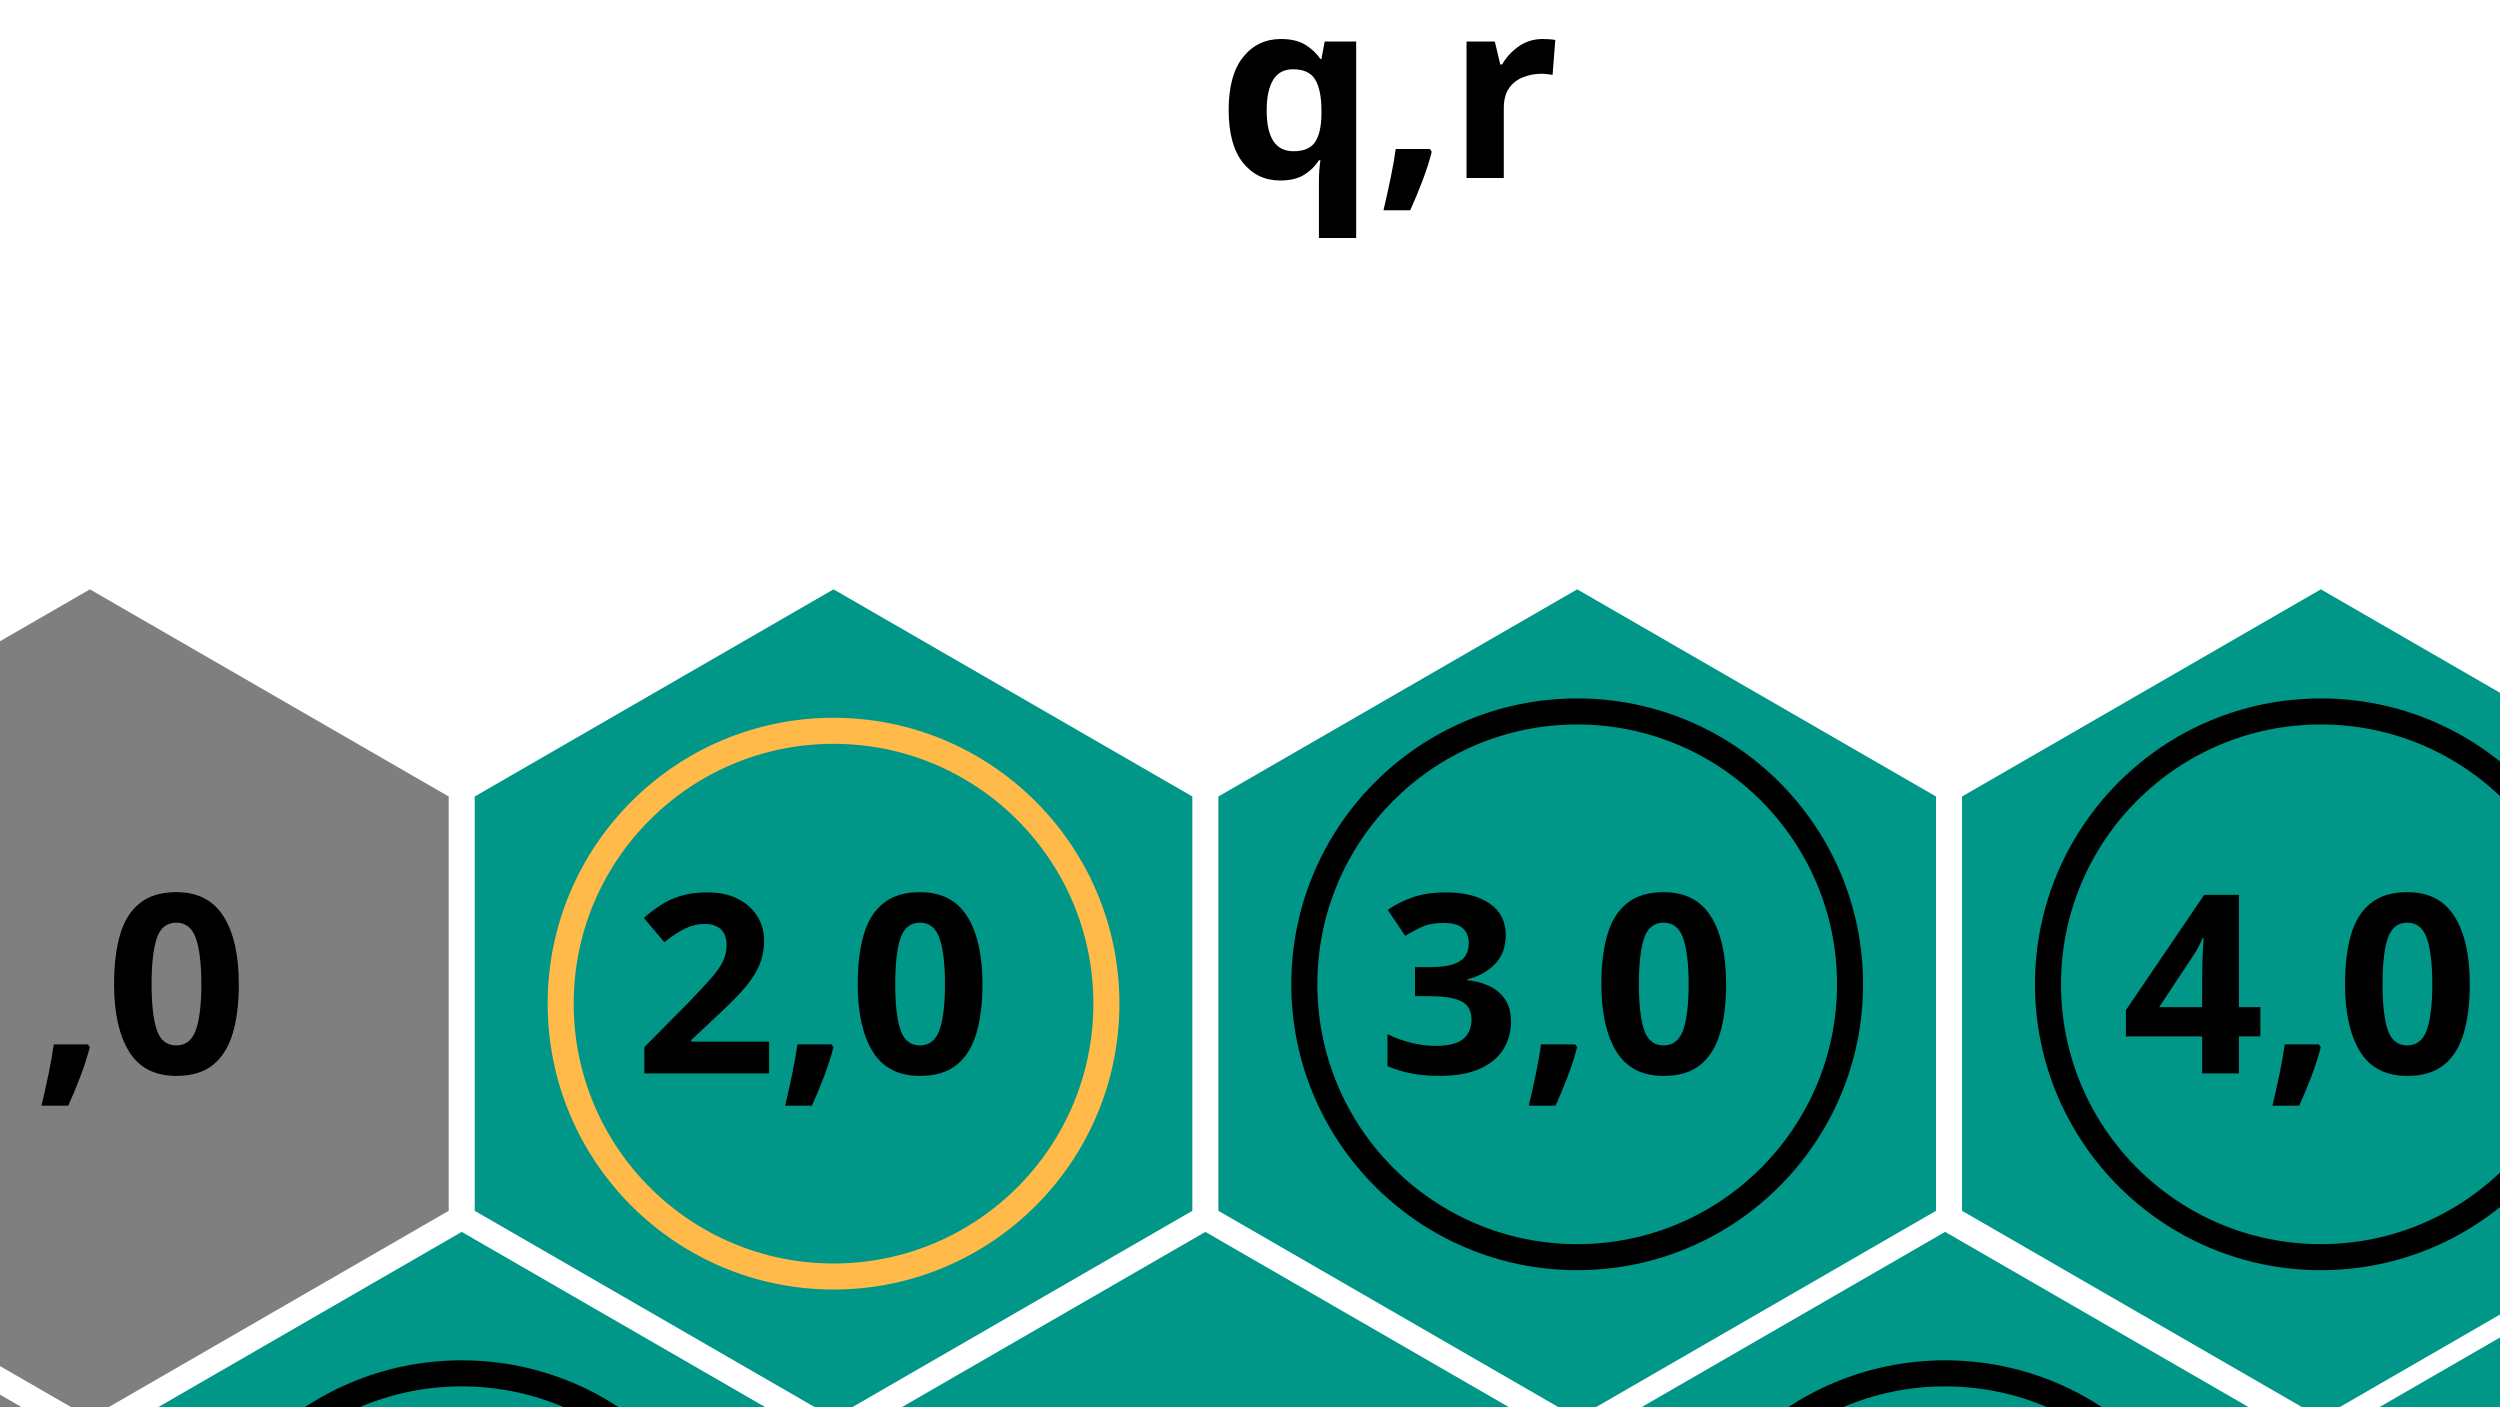
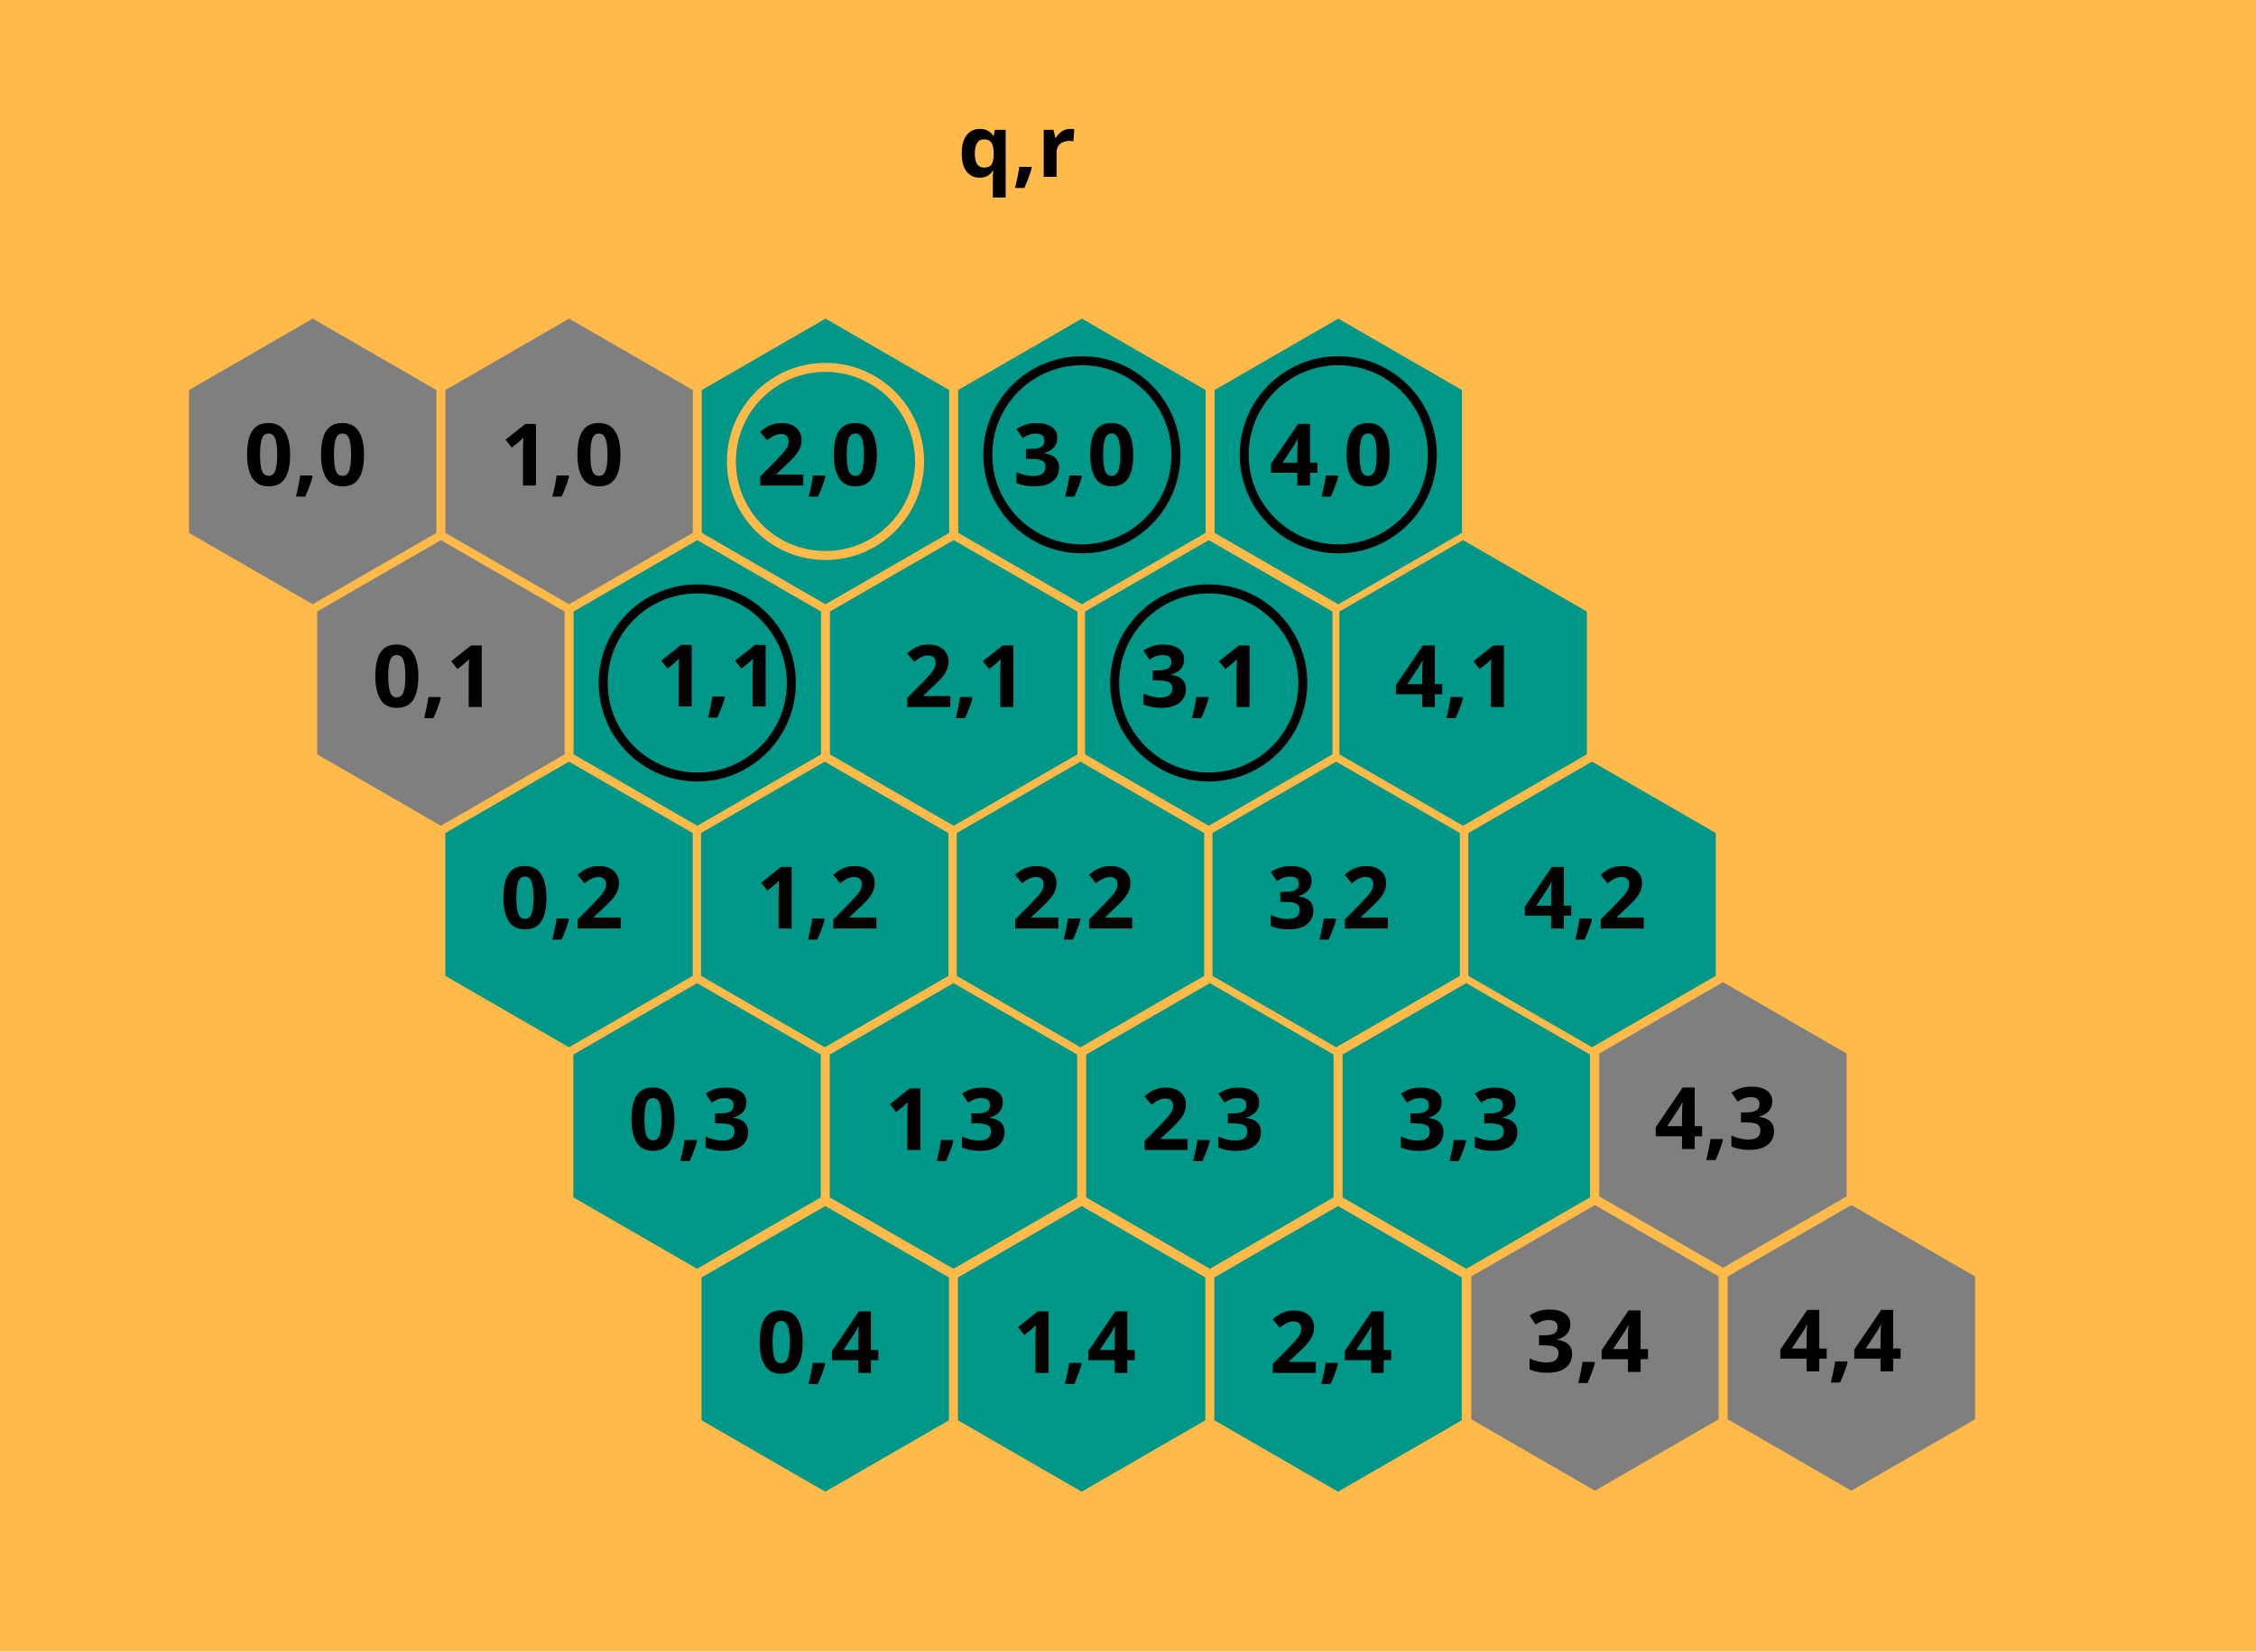
- <svg xmlns="http://www.w3.org/2000/svg" width="1920" height="1080" viewBox="0 0 1920 1080" version="1.1" id="svg5" xml:space="preserve">
+ <svg xmlns="http://www.w3.org/2000/svg" width="5025.257" height="3679.484" viewBox="0 0 5025.257 3679.484" version="1.1" id="svg5" xml:space="preserve">
  <defs id="defs2" />
-   <g id="layer1">
+   <g id="layer1" transform="translate(1198.614,257.2615)">
+     <rect style="fill:#ffba49;stroke:#ffba49;stroke-width:20;stroke-miterlimit:3.8;-inkscape-stroke:none;paint-order:markers stroke fill" id="rect1" width="5005.257" height="3659.484" x="-1188.614" y="-247.262" />
    <path style="fill:#009688;stroke:none;stroke-width:20;stroke-miterlimit:3.8;-inkscape-stroke:none;paint-order:markers stroke fill" id="path1" d="M 786.638,563.604 511.075,722.7 235.512,563.604 l 0,-318.193 L 511.075,86.315 786.638,245.411 Z" transform="translate(129.0801,366.2992)" />
    <path style="fill:#009688;stroke:none;stroke-width:20;stroke-miterlimit:3.8;-inkscape-stroke:none;paint-order:markers stroke fill" id="path2" d="M 786.638,563.604 511.075,722.7 235.512,563.604 l 0,-318.193 L 511.075,86.315 786.638,245.411 Z" transform="translate(700.2079,366.2992)" />
    <path style="fill:#009688;stroke:none;stroke-width:20;stroke-miterlimit:3.8;-inkscape-stroke:none;paint-order:markers stroke fill" id="path3" d="M 786.638,563.604 511.075,722.7 235.512,563.604 l 0,-318.193 L 511.075,86.315 786.638,245.411 Z" transform="translate(1271.336,366.2992)" />
    <path style="fill:#009688;stroke:none;stroke-width:20;stroke-miterlimit:3.8;-inkscape-stroke:none;paint-order:markers stroke fill" id="path13" d="M 786.638,563.604 511.075,722.7 235.512,563.604 l 0,-318.193 L 511.075,86.315 786.638,245.411 Z" transform="translate(128.5618,2343.364)" />
    <path style="fill:#009688;stroke:none;stroke-width:20;stroke-miterlimit:3.8;-inkscape-stroke:none;paint-order:markers stroke fill" id="path14" d="M 786.638,563.604 511.075,722.7 235.512,563.604 l 0,-318.193 L 511.075,86.315 786.638,245.411 Z" transform="translate(699.6896,2343.364)" />
    <path style="fill:#009688;stroke:none;stroke-width:20;stroke-miterlimit:3.8;-inkscape-stroke:none;paint-order:markers stroke fill" id="path15" d="M 786.638,563.604 511.075,722.7 235.512,563.604 l 0,-318.193 L 511.075,86.315 786.638,245.411 Z" transform="translate(1270.818,2343.364)" />
    <path style="fill:#009688;stroke:none;stroke-width:20;stroke-miterlimit:3.8;-inkscape-stroke:none;paint-order:markers stroke fill" id="path4" d="M 786.638,563.604 511.075,722.7 235.512,563.604 l 0,-318.193 L 511.075,86.315 786.638,245.411 Z" transform="translate(-156.4838,859.7805)" />
    <path style="fill:#009688;stroke:none;stroke-width:20;stroke-miterlimit:3.8;-inkscape-stroke:none;paint-order:markers stroke fill" id="path5" d="M 786.638,563.604 511.075,722.7 235.512,563.604 l 0,-318.193 L 511.075,86.315 786.638,245.411 Z" transform="translate(414.644,859.7805)" />
    <path style="fill:#009688;stroke:none;stroke-width:20;stroke-miterlimit:3.8;-inkscape-stroke:none;paint-order:markers stroke fill" id="path6" d="M 786.638,563.604 511.075,722.7 235.512,563.604 l 0,-318.193 L 511.075,86.315 786.638,245.411 Z" transform="translate(982.77,859.7805)" />
    <path style="fill:#009688;stroke:none;stroke-width:20;stroke-miterlimit:3.8;-inkscape-stroke:none;paint-order:markers stroke fill" id="path16" d="M 786.638,563.604 511.075,722.7 235.512,563.604 l 0,-318.193 L 511.075,86.315 786.638,245.411 Z" transform="translate(1549.395,859.7805)" />
    <path style="fill:#009688;stroke:none;stroke-width:20;stroke-miterlimit:3.8;-inkscape-stroke:none;paint-order:markers stroke fill" id="path10" d="M 786.638,563.604 511.075,722.7 235.512,563.604 l 0,-318.193 L 511.075,86.315 786.638,245.411 Z" transform="translate(-156.9552,1846.743)" />
    <path style="fill:#009688;stroke:none;stroke-width:20;stroke-miterlimit:3.8;-inkscape-stroke:none;paint-order:markers stroke fill" id="path11" d="M 786.638,563.604 511.075,722.7 235.512,563.604 l 0,-318.193 L 511.075,86.315 786.638,245.411 Z" transform="translate(414.1726,1846.743)" />
    <path style="fill:#009688;stroke:none;stroke-width:20;stroke-miterlimit:3.8;-inkscape-stroke:none;paint-order:markers stroke fill" id="path12" d="M 786.638,563.604 511.075,722.7 235.512,563.604 l 0,-318.193 L 511.075,86.315 786.638,245.411 Z" transform="translate(985.3005,1846.743)" />
    <path style="fill:#009688;stroke:none;stroke-width:20;stroke-miterlimit:3.8;-inkscape-stroke:none;paint-order:markers stroke fill" id="path17" d="M 786.638,563.604 511.075,722.7 235.512,563.604 l 0,-318.193 L 511.075,86.315 786.638,245.411 Z" transform="translate(1556.428,1846.743)" />
    <path style="fill:#009688;stroke:none;stroke-width:20;stroke-miterlimit:3.8;-inkscape-stroke:none;paint-order:markers stroke fill" id="path7" d="M 786.638,563.604 511.075,722.7 235.512,563.604 l 0,-318.193 L 511.075,86.315 786.638,245.411 Z" transform="translate(127.3975,1353.262)" />
    <path style="fill:#009688;stroke:none;stroke-width:20;stroke-miterlimit:3.8;-inkscape-stroke:none;paint-order:markers stroke fill" id="path8" d="M 786.638,563.604 511.075,722.7 235.512,563.604 l 0,-318.193 L 511.075,86.315 786.638,245.411 Z" transform="translate(697.0244,1353.262)" />
    <path style="fill:#009688;stroke:none;stroke-width:20;stroke-miterlimit:3.8;-inkscape-stroke:none;paint-order:markers stroke fill" id="path9" d="M 786.638,563.604 511.075,722.7 235.512,563.604 l 0,-318.193 L 511.075,86.315 786.638,245.411 Z" transform="translate(1266.651,1353.262)" />
    <path style="fill:#009688;stroke:none;stroke-width:20;stroke-miterlimit:3.8;-inkscape-stroke:none;paint-order:markers stroke fill" id="path18" d="M 786.638,563.604 511.075,722.7 235.512,563.604 l 0,-318.193 L 511.075,86.315 786.638,245.411 Z" transform="translate(1836.638,1353.262)" />
    <path style="fill:#009688;stroke:none;stroke-width:20;stroke-miterlimit:3.8;-inkscape-stroke:none;paint-order:markers stroke fill" id="path19" d="M 786.638,563.604 511.075,722.7 235.512,563.604 l 0,-318.193 L 511.075,86.315 786.638,245.411 Z" transform="translate(-442.2294,1353.262)" />
    <text xml:space="preserve" style="font-weight:bold;font-size:192px;line-height:normal;font-family:Montserrat;-inkscape-font-specification:'Montserrat Bold';text-decoration-color:#000000;letter-spacing:0.05px;white-space:pre;fill:#000000;stroke:none;stroke-width:20;stroke-miterlimit:3.8;-inkscape-stroke:none;paint-order:markers stroke fill" x="934.978" y="136.704" id="text24">
      <tspan id="tspan24" x="934.978" y="136.704">q,r</tspan>
    </text>
    <path style="fill:#7f7f7f;stroke:none;stroke-width:20;stroke-miterlimit:3.8;-inkscape-stroke:none;paint-order:markers stroke fill" id="path1-6" d="M 786.638,563.604 511.075,722.7 235.512,563.604 l 0,-318.193 L 511.075,86.315 786.638,245.411 Z" transform="translate(-442.0478,366.2992)" />
    <path style="fill:#7f7f7f;stroke:none;stroke-width:20;stroke-miterlimit:3.8;-inkscape-stroke:none;paint-order:markers stroke fill" id="path24" d="M 786.638,563.604 511.075,722.7 235.512,563.604 l 0,-318.193 L 511.075,86.315 786.638,245.411 Z" transform="translate(-727.5997,859.7805)" />
    <path style="fill:#7f7f7f;stroke:none;stroke-width:20;stroke-miterlimit:3.8;-inkscape-stroke:none;paint-order:markers stroke fill" id="path25" d="M 786.638,563.604 511.075,722.7 235.512,563.604 l 0,-318.193 L 511.075,86.315 786.638,245.411 Z" transform="translate(2128.201,1844.551)" />
    <path style="fill:#7f7f7f;stroke:none;stroke-width:20;stroke-miterlimit:3.8;-inkscape-stroke:none;paint-order:markers stroke fill" id="path26" d="M 786.638,563.604 511.075,722.7 235.512,563.604 l 0,-318.193 L 511.075,86.315 786.638,245.411 Z" transform="translate(1843.059,2341.172)" />
    <path style="fill:#7f7f7f;stroke:none;stroke-width:20;stroke-miterlimit:3.8;-inkscape-stroke:none;paint-order:markers stroke fill" id="path27" d="M 786.638,563.604 511.075,722.7 235.512,563.604 l 0,-318.193 L 511.075,86.315 786.638,245.411 Z" transform="translate(-1013.176,366.2992)" />
    <path style="fill:#7f7f7f;stroke:none;stroke-width:20;stroke-miterlimit:3.8;-inkscape-stroke:none;paint-order:markers stroke fill" id="path28" d="M 786.638,563.604 511.075,722.7 235.512,563.604 l 0,-318.193 L 511.075,86.315 786.638,245.411 Z" transform="translate(2414.281,2341.172)" />
    <text xml:space="preserve" style="font-weight:bold;font-size:192px;line-height:normal;font-family:Montserrat;-inkscape-font-specification:'Montserrat Bold';text-decoration-color:#000000;letter-spacing:0.05px;white-space:pre;fill:#000000;stroke:none;stroke-width:20;stroke-miterlimit:3.8;-inkscape-stroke:none;paint-order:markers stroke fill" x="-655.079" y="824.374" id="text23">
      <tspan id="tspan23" x="-655.079" y="824.374">0,0</tspan>
    </text>
    <text xml:space="preserve" style="font-weight:bold;font-size:192px;line-height:normal;font-family:Montserrat;-inkscape-font-specification:'Montserrat Bold';text-decoration-color:#000000;letter-spacing:0.05px;white-space:pre;fill:#000000;stroke:none;stroke-width:20;stroke-miterlimit:3.8;-inkscape-stroke:none;paint-order:markers stroke fill" x="2763.834" y="2798.095" id="text28">
      <tspan id="tspan28" x="2763.834" y="2798.095">4,4</tspan>
    </text>
    <text xml:space="preserve" style="font-weight:bold;font-size:192px;line-height:normal;font-family:Montserrat;-inkscape-font-specification:'Montserrat Bold';text-decoration-color:#000000;letter-spacing:0.05px;white-space:pre;fill:#000000;stroke:none;stroke-width:20;stroke-miterlimit:3.8;-inkscape-stroke:none;paint-order:markers stroke fill" x="-83.951" y="824.374" id="text30">
      <tspan id="tspan30" x="-83.951" y="824.374">1,0</tspan>
    </text>
    <text xml:space="preserve" style="font-weight:bold;font-size:192px;line-height:normal;font-family:Montserrat;-inkscape-font-specification:'Montserrat Bold';text-decoration-color:#000000;letter-spacing:0.05px;white-space:pre;fill:#000000;stroke:none;stroke-width:20;stroke-miterlimit:3.8;-inkscape-stroke:none;paint-order:markers stroke fill" x="487.177" y="824.374" id="text31">
      <tspan id="tspan31" x="487.177" y="824.374">2,0</tspan>
    </text>
    <text xml:space="preserve" style="font-weight:bold;font-size:192px;line-height:normal;font-family:Montserrat;-inkscape-font-specification:'Montserrat Bold';text-decoration-color:#000000;letter-spacing:0.05px;white-space:pre;fill:#000000;stroke:none;stroke-width:20;stroke-miterlimit:3.8;-inkscape-stroke:none;paint-order:markers stroke fill" x="1058.305" y="824.374" id="text32">
      <tspan id="tspan32" x="1058.305" y="824.374">3,0</tspan>
    </text>
    <text xml:space="preserve" style="font-weight:bold;font-size:192px;line-height:normal;font-family:Montserrat;-inkscape-font-specification:'Montserrat Bold';text-decoration-color:#000000;letter-spacing:0.05px;white-space:pre;fill:#000000;stroke:none;stroke-width:20;stroke-miterlimit:3.8;-inkscape-stroke:none;paint-order:markers stroke fill" x="1629.433" y="824.374" id="text33">
      <tspan id="tspan33" x="1629.433" y="824.374">4,0</tspan>
    </text>
    <text xml:space="preserve" style="font-weight:bold;font-size:192px;line-height:normal;font-family:Montserrat;-inkscape-font-specification:'Montserrat Bold';text-decoration-color:#000000;letter-spacing:0.05px;white-space:pre;fill:#000000;stroke:none;stroke-width:20;stroke-miterlimit:3.8;-inkscape-stroke:none;paint-order:markers stroke fill" x="-369.503" y="1317.856" id="text34">
      <tspan id="tspan34" x="-369.503" y="1317.856">0,1</tspan>
    </text>
    <text xml:space="preserve" style="font-weight:bold;font-size:192px;line-height:normal;font-family:Montserrat;-inkscape-font-specification:'Montserrat Bold';text-decoration-color:#000000;letter-spacing:0.05px;white-space:pre;fill:#000000;stroke:none;stroke-width:20;stroke-miterlimit:3.8;-inkscape-stroke:none;paint-order:markers stroke fill" x="262.957" y="1316.704" id="text35">
      <tspan id="tspan35" x="262.957" y="1316.704">1,1</tspan>
    </text>
    <text xml:space="preserve" style="font-weight:bold;font-size:192px;line-height:normal;font-family:Montserrat;-inkscape-font-specification:'Montserrat Bold';text-decoration-color:#000000;letter-spacing:0.05px;white-space:pre;fill:#000000;stroke:none;stroke-width:20;stroke-miterlimit:3.8;-inkscape-stroke:none;paint-order:markers stroke fill" x="814.693" y="1317.856" id="text36">
      <tspan id="tspan36" x="814.693" y="1317.856">2,1</tspan>
    </text>
    <text xml:space="preserve" style="font-weight:bold;font-size:192px;line-height:normal;font-family:Montserrat;-inkscape-font-specification:'Montserrat Bold';text-decoration-color:#000000;letter-spacing:0.05px;white-space:pre;fill:#000000;stroke:none;stroke-width:20;stroke-miterlimit:3.8;-inkscape-stroke:none;paint-order:markers stroke fill" x="1340.867" y="1317.856" id="text37">
      <tspan id="tspan37" x="1340.867" y="1317.856">3,1</tspan>
    </text>
    <text xml:space="preserve" style="font-weight:bold;font-size:192px;line-height:normal;font-family:Montserrat;-inkscape-font-specification:'Montserrat Bold';text-decoration-color:#000000;letter-spacing:0.05px;white-space:pre;fill:#000000;stroke:none;stroke-width:20;stroke-miterlimit:3.8;-inkscape-stroke:none;paint-order:markers stroke fill" x="1907.492" y="1317.856" id="text38">
      <tspan id="tspan38" x="1907.492" y="1317.856">4,1</tspan>
    </text>
    <text xml:space="preserve" style="font-weight:bold;font-size:192px;line-height:normal;font-family:Montserrat;-inkscape-font-specification:'Montserrat Bold';text-decoration-color:#000000;letter-spacing:0.05px;white-space:pre;fill:#000000;stroke:none;stroke-width:20;stroke-miterlimit:3.8;-inkscape-stroke:none;paint-order:markers stroke fill" x="2194.735" y="1811.337" id="text39">
      <tspan id="tspan39" x="2194.735" y="1811.337">4,2</tspan>
    </text>
    <text xml:space="preserve" style="font-weight:bold;font-size:192px;line-height:normal;font-family:Montserrat;-inkscape-font-specification:'Montserrat Bold';text-decoration-color:#000000;letter-spacing:0.05px;white-space:pre;fill:#000000;stroke:none;stroke-width:20;stroke-miterlimit:3.8;-inkscape-stroke:none;paint-order:markers stroke fill" x="1624.748" y="1811.337" id="text40">
      <tspan id="tspan40" x="1624.748" y="1811.337">3,2</tspan>
    </text>
    <text xml:space="preserve" style="font-weight:bold;font-size:192px;line-height:normal;font-family:Montserrat;-inkscape-font-specification:'Montserrat Bold';text-decoration-color:#000000;letter-spacing:0.05px;white-space:pre;fill:#000000;stroke:none;stroke-width:20;stroke-miterlimit:3.8;-inkscape-stroke:none;paint-order:markers stroke fill" x="1055.122" y="1811.337" id="text41">
      <tspan id="tspan41" x="1055.122" y="1811.337">2,2</tspan>
    </text>
    <text xml:space="preserve" style="font-weight:bold;font-size:192px;line-height:normal;font-family:Montserrat;-inkscape-font-specification:'Montserrat Bold';text-decoration-color:#000000;letter-spacing:0.05px;white-space:pre;fill:#000000;stroke:none;stroke-width:20;stroke-miterlimit:3.8;-inkscape-stroke:none;paint-order:markers stroke fill" x="485.495" y="1811.337" id="text42">
      <tspan id="tspan42" x="485.495" y="1811.337">1,2</tspan>
    </text>
    <text xml:space="preserve" style="font-weight:bold;font-size:192px;line-height:normal;font-family:Montserrat;-inkscape-font-specification:'Montserrat Bold';text-decoration-color:#000000;letter-spacing:0.05px;white-space:pre;fill:#000000;stroke:none;stroke-width:20;stroke-miterlimit:3.8;-inkscape-stroke:none;paint-order:markers stroke fill" x="-84.132" y="1811.337" id="text43">
      <tspan id="tspan43" x="-84.132" y="1811.337">0,2</tspan>
    </text>
    <text xml:space="preserve" style="font-weight:bold;font-size:192px;line-height:normal;font-family:Montserrat;-inkscape-font-specification:'Montserrat Bold';text-decoration-color:#000000;letter-spacing:0.05px;white-space:pre;fill:#000000;stroke:none;stroke-width:20;stroke-miterlimit:3.8;-inkscape-stroke:none;paint-order:markers stroke fill" x="201.142" y="2304.818" id="text44">
      <tspan id="tspan44" x="201.142" y="2304.818">0,3</tspan>
    </text>
    <text xml:space="preserve" style="font-weight:bold;font-size:192px;line-height:normal;font-family:Montserrat;-inkscape-font-specification:'Montserrat Bold';text-decoration-color:#000000;letter-spacing:0.05px;white-space:pre;fill:#000000;stroke:none;stroke-width:20;stroke-miterlimit:3.8;-inkscape-stroke:none;paint-order:markers stroke fill" x="772.27" y="2304.818" id="text45">
      <tspan id="tspan45" x="772.27" y="2304.818">1,3</tspan>
    </text>
    <text xml:space="preserve" style="font-weight:bold;font-size:192px;line-height:normal;font-family:Montserrat;-inkscape-font-specification:'Montserrat Bold';text-decoration-color:#000000;letter-spacing:0.05px;white-space:pre;fill:#000000;stroke:none;stroke-width:20;stroke-miterlimit:3.8;-inkscape-stroke:none;paint-order:markers stroke fill" x="1343.398" y="2304.818" id="text46">
      <tspan id="tspan46" x="1343.398" y="2304.818">2,3</tspan>
    </text>
    <text xml:space="preserve" style="font-weight:bold;font-size:192px;line-height:normal;font-family:Montserrat;-inkscape-font-specification:'Montserrat Bold';text-decoration-color:#000000;letter-spacing:0.05px;white-space:pre;fill:#000000;stroke:none;stroke-width:20;stroke-miterlimit:3.8;-inkscape-stroke:none;paint-order:markers stroke fill" x="1914.525" y="2304.818" id="text47">
      <tspan id="tspan47" x="1914.525" y="2304.818">3,3</tspan>
    </text>
    <text xml:space="preserve" style="font-weight:bold;font-size:192px;line-height:normal;font-family:Montserrat;-inkscape-font-specification:'Montserrat Bold';text-decoration-color:#000000;letter-spacing:0.05px;white-space:pre;fill:#000000;stroke:none;stroke-width:20;stroke-miterlimit:3.8;-inkscape-stroke:none;paint-order:markers stroke fill" x="2486.298" y="2302.626" id="text48">
      <tspan id="tspan48" x="2486.298" y="2302.626">4,3</tspan>
    </text>
    <text xml:space="preserve" style="font-weight:bold;font-size:192px;line-height:normal;font-family:Montserrat;-inkscape-font-specification:'Montserrat Bold';text-decoration-color:#000000;letter-spacing:0.05px;white-space:pre;fill:#000000;stroke:none;stroke-width:20;stroke-miterlimit:3.8;-inkscape-stroke:none;paint-order:markers stroke fill" x="486.659" y="2801.439" id="text49">
      <tspan id="tspan49" x="486.659" y="2801.439">0,4</tspan>
    </text>
    <text xml:space="preserve" style="font-weight:bold;font-size:192px;line-height:normal;font-family:Montserrat;-inkscape-font-specification:'Montserrat Bold';text-decoration-color:#000000;letter-spacing:0.05px;white-space:pre;fill:#000000;stroke:none;stroke-width:20;stroke-miterlimit:3.8;-inkscape-stroke:none;paint-order:markers stroke fill" x="1057.787" y="2801.439" id="text50">
      <tspan id="tspan50" x="1057.787" y="2801.439">1,4</tspan>
    </text>
    <text xml:space="preserve" style="font-weight:bold;font-size:192px;line-height:normal;font-family:Montserrat;-inkscape-font-specification:'Montserrat Bold';text-decoration-color:#000000;letter-spacing:0.05px;white-space:pre;fill:#000000;stroke:none;stroke-width:20;stroke-miterlimit:3.8;-inkscape-stroke:none;paint-order:markers stroke fill" x="1628.915" y="2801.439" id="text51">
      <tspan id="tspan51" x="1628.915" y="2801.439">2,4</tspan>
    </text>
    <text xml:space="preserve" style="font-weight:bold;font-size:192px;line-height:normal;font-family:Montserrat;-inkscape-font-specification:'Montserrat Bold';text-decoration-color:#000000;letter-spacing:0.05px;white-space:pre;fill:#000000;stroke:none;stroke-width:20;stroke-miterlimit:3.8;-inkscape-stroke:none;paint-order:markers stroke fill" x="2201.157" y="2799.247" id="text52">
      <tspan id="tspan52" x="2201.157" y="2799.247">3,4</tspan>
    </text>
    <circle style="fill:none;stroke:#ffba49;stroke-width:20;stroke-miterlimit:3.8;-inkscape-stroke:none;paint-order:markers stroke fill" id="path52" cx="640.155" cy="770.806" r="209.552" />
    <circle style="fill:none;stroke:#000000;stroke-width:20;stroke-miterlimit:3.8;-inkscape-stroke:none;paint-order:markers stroke fill" id="circle52" cx="1211.283" cy="755.948" r="209.552" />
    <circle style="fill:none;stroke:#000000;stroke-width:20;stroke-miterlimit:3.8;-inkscape-stroke:none;paint-order:markers stroke fill" id="circle53" cx="1782.411" cy="755.948" r="209.552" />
    <circle style="fill:none;stroke:#000000;stroke-width:20;stroke-miterlimit:3.8;-inkscape-stroke:none;paint-order:markers stroke fill" id="circle54" cx="354.591" cy="1264.288" r="209.552" />
    <circle style="fill:none;stroke:#000000;stroke-width:20;stroke-miterlimit:3.8;-inkscape-stroke:none;paint-order:markers stroke fill" id="circle55" cx="1493.845" cy="1264.288" r="209.552" />
  </g>
</svg>
